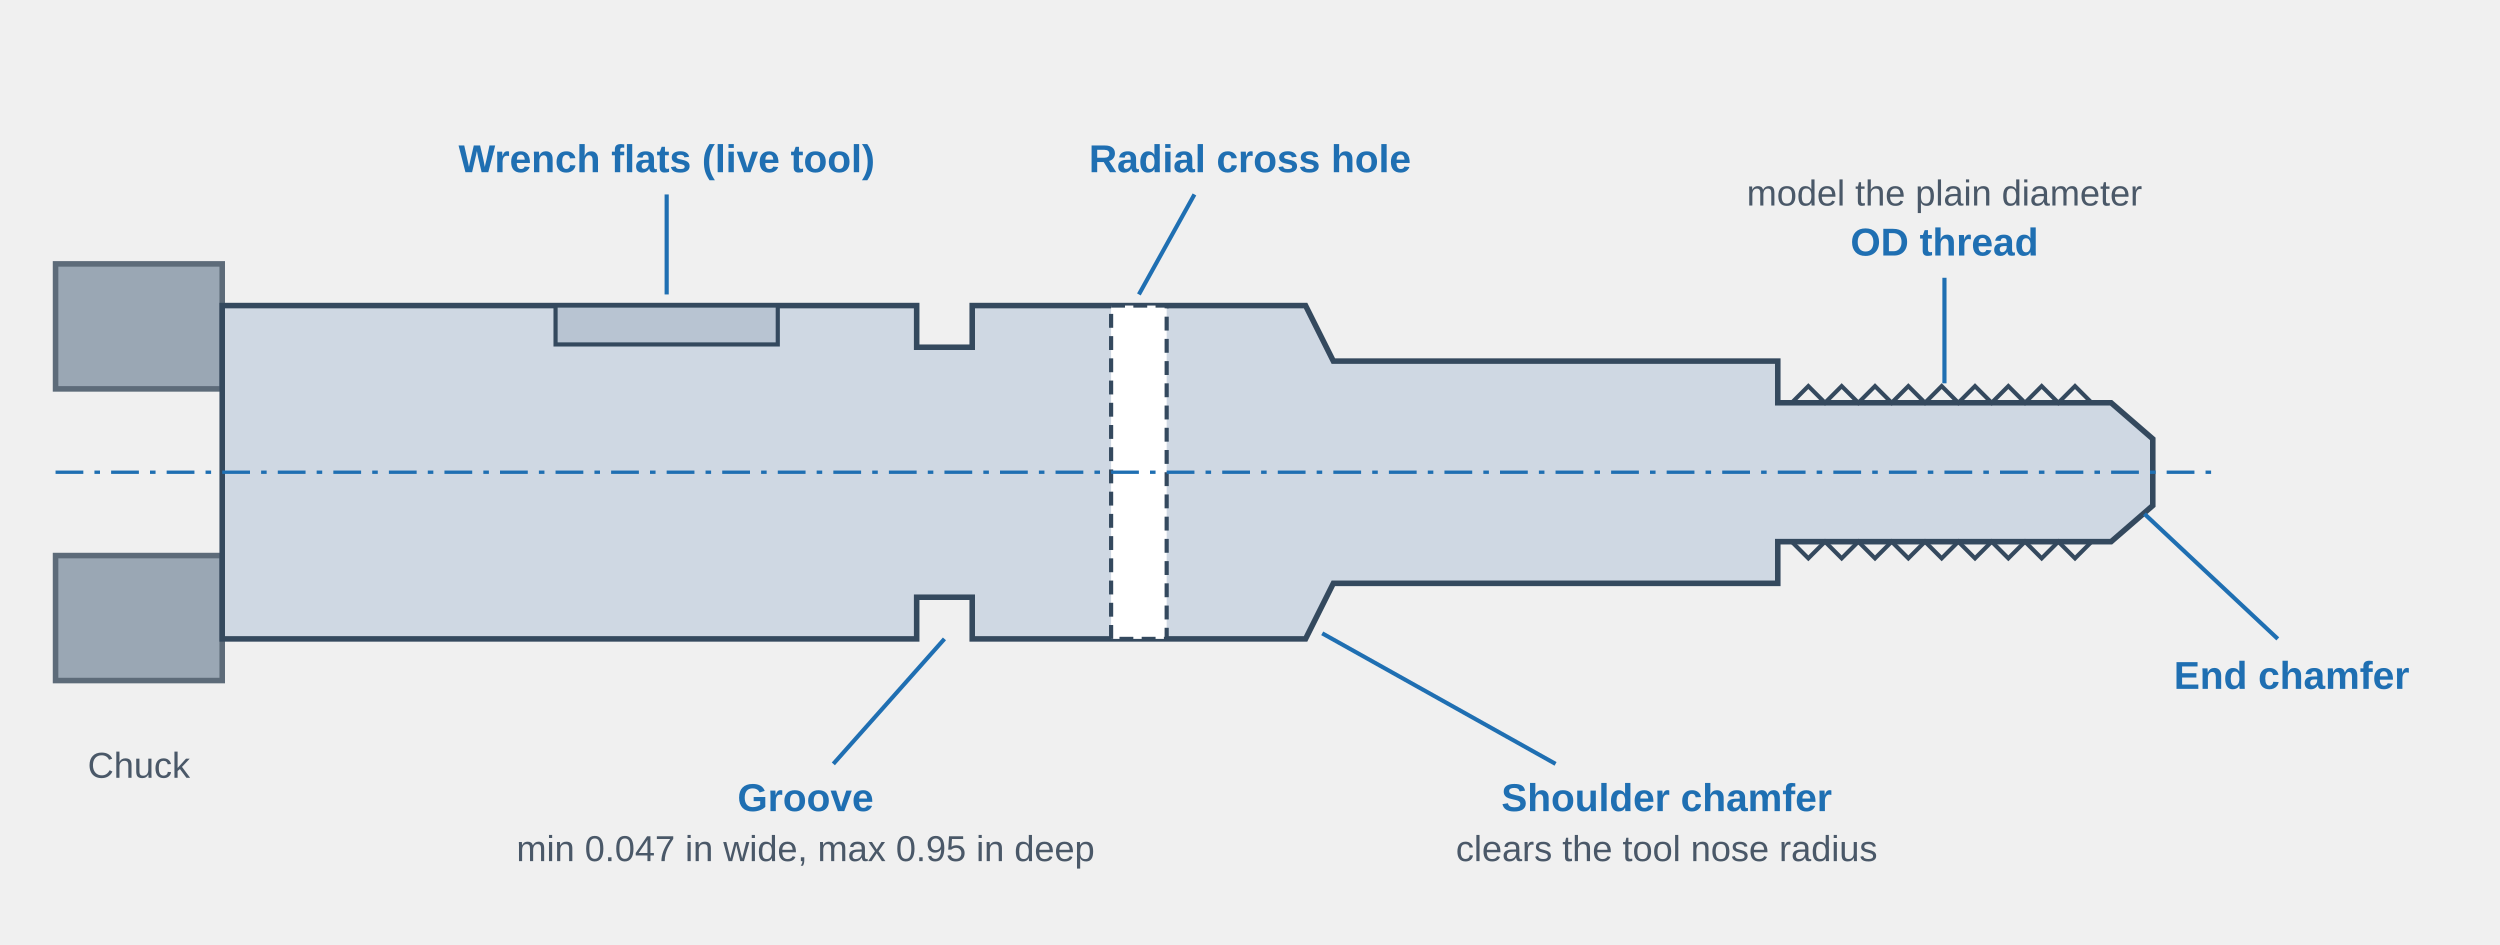
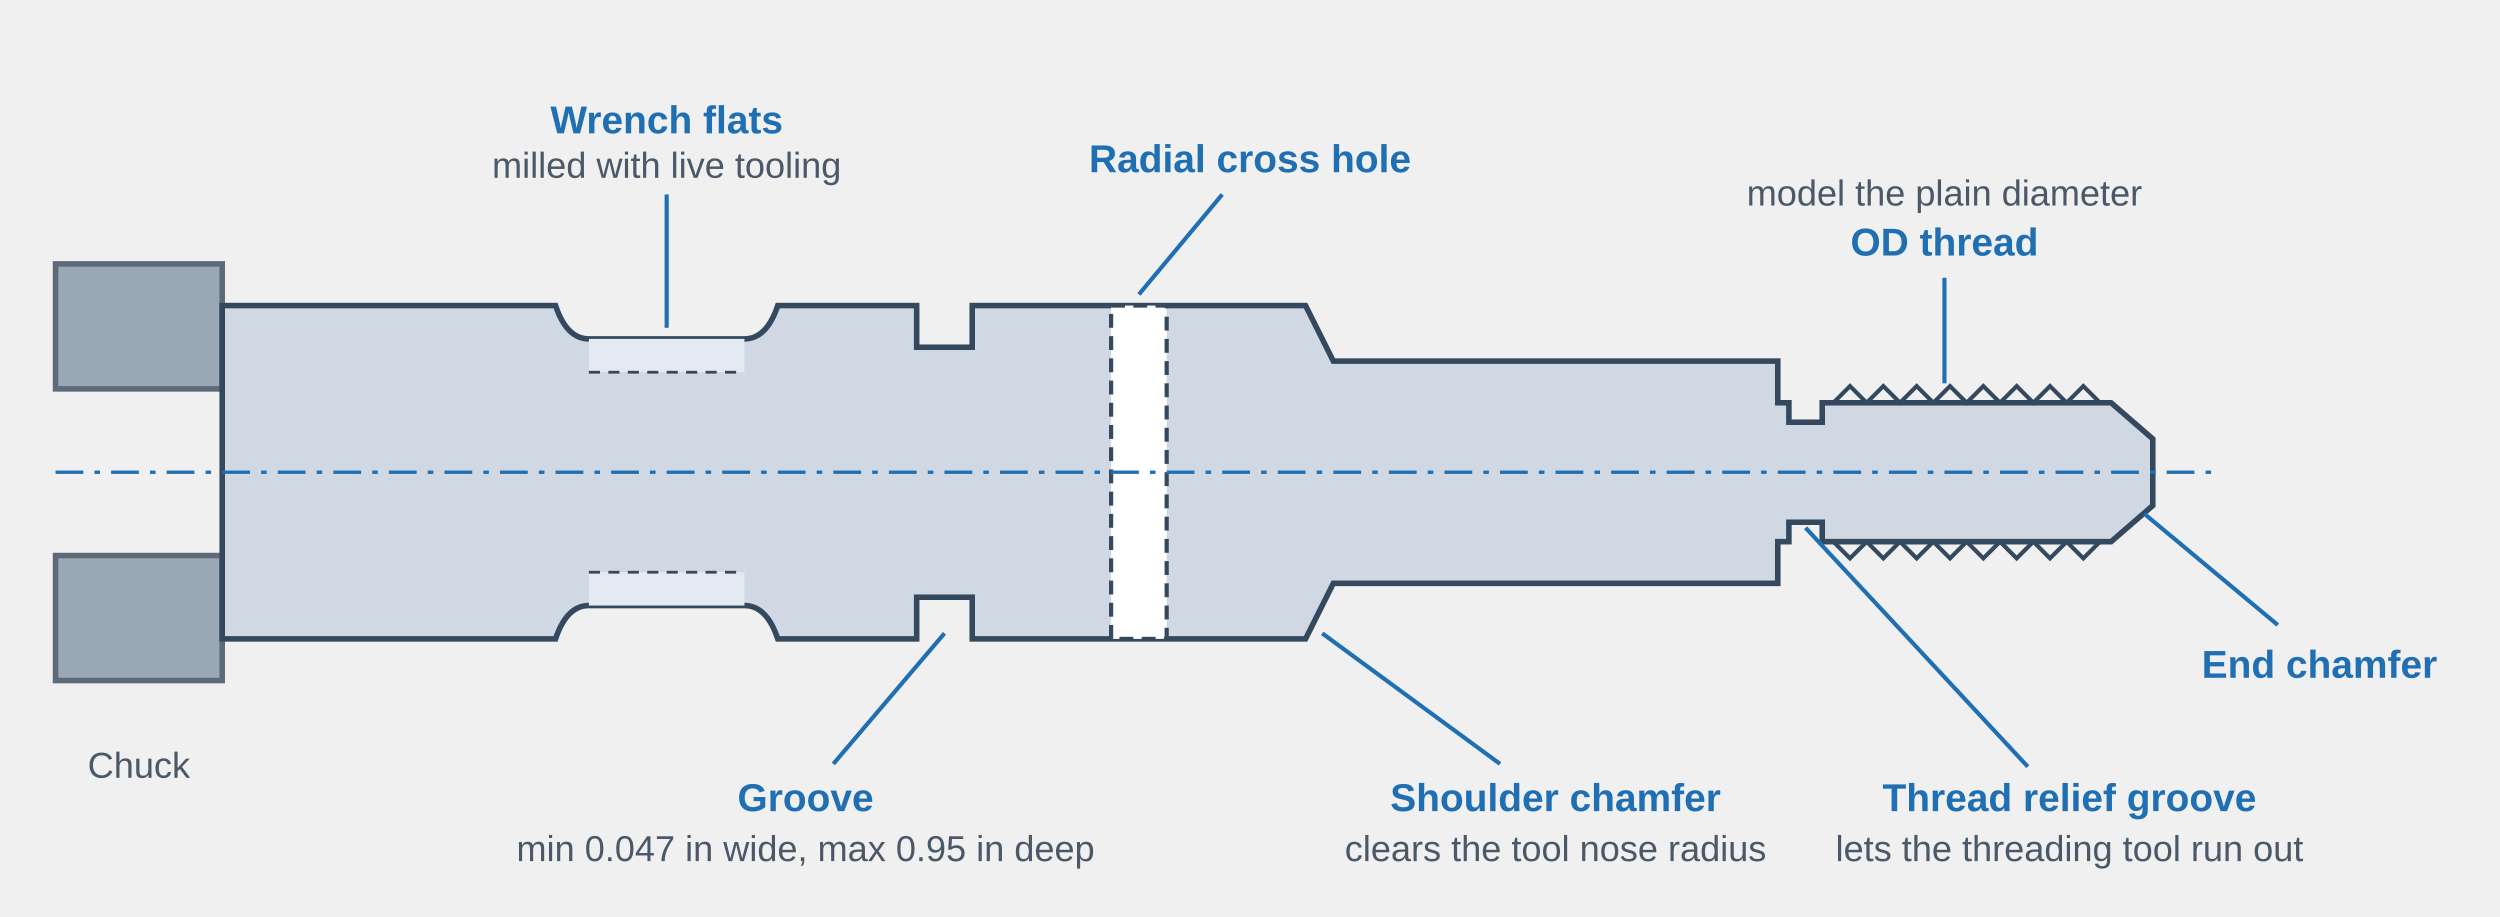
- <svg xmlns="http://www.w3.org/2000/svg" viewBox="0 0 900 340" width="900" height="340" role="img" aria-label="Turned shaft with common lathe features labelled">
+ <svg xmlns="http://www.w3.org/2000/svg" viewBox="0 0 900 330" width="900" height="330" role="img" aria-label="Turned shaft with wrench flats, groove, radial cross hole, shoulder chamfer, thread relief groove, OD thread and end chamfer">
  <style>
-     text { font-family: "Segoe UI", Arial, sans-serif; fill: #1c2733; font-size: 14px; }
-     .lbl { fill: #1f6fb2; font-weight: 600; }
-     .s { font-size: 13px; fill: #4a5868; }
-     .part { fill: #cfd8e3; stroke: #34495e; stroke-width: 2; }
-     .chuck { fill: #9aa7b4; stroke: #5d6b79; stroke-width: 2; }
-     .lead { stroke: #1f6fb2; stroke-width: 1.5; fill: none; }
-     .axis { stroke: #1f6fb2; stroke-width: 1.2; stroke-dasharray: 10 4 2 4; }
-   </style>
-   <rect x="20" y="95" width="60" height="45" class="chuck" />
-   <rect x="20" y="200" width="60" height="45" class="chuck" />
+   text { font-family: "Segoe UI", Arial, sans-serif; fill: #1c2733; font-size: 14px; }
+   .h { font-size: 16px; font-weight: 700; }
+   .s { font-size: 13px; fill: #4a5868; }
+   .lbl { fill: #1f6fb2; font-weight: 600; }
+   .good { fill: #1d7a4f; font-weight: 600; }
+   .warn { fill: #b0590e; font-weight: 600; }
+   .bad { fill: #b3261e; font-weight: 600; }
+   .muted { fill: #6b7a8c; font-size: 13px; letter-spacing: 2px; }
+   .part { fill: #cfd8e3; stroke: #34495e; stroke-width: 2; }
+   .part2 { fill: #9fb4c9; stroke: #34495e; stroke-width: 2; }
+   .tool { fill: #f3b562; stroke: #b9772c; stroke-width: 2; }
+   .flute { stroke: #b9772c; stroke-width: 1.5; }
+   .holder { fill: #9aa7b4; stroke: #5d6b79; stroke-width: 2; }
+   .dim { stroke: #1f6fb2; stroke-width: 1.5; fill: none; }
+   .lead { stroke: #1f6fb2; stroke-width: 1.5; fill: none; }
+   .sep { stroke: #d6dde6; stroke-width: 2; }
+   .air { fill: #ffffff; stroke: #34495e; stroke-width: 1.5; }
+ </style>
+   <defs>
+     <marker id="d" viewBox="0 0 10 10" refX="5" refY="5" markerWidth="8" markerHeight="8" orient="auto-start-reverse">
+       <path d="M0 1 L10 5 L0 9 z" fill="#1f6fb2" />
+     </marker>
+     <marker id="a" viewBox="0 0 10 10" refX="9" refY="5" markerWidth="8" markerHeight="8" orient="auto-start-reverse">
+       <path d="M0 1 L10 5 L0 9 z" fill="#1f6fb2" />
+     </marker>
+     <marker id="ag" viewBox="0 0 10 10" refX="9" refY="5" markerWidth="8" markerHeight="8" orient="auto-start-reverse">
+       <path d="M0 1 L10 5 L0 9 z" fill="#1d7a4f" />
+     </marker>
+     <marker id="ab" viewBox="0 0 10 10" refX="9" refY="5" markerWidth="8" markerHeight="8" orient="auto-start-reverse">
+       <path d="M0 1 L10 5 L0 9 z" fill="#b3261e" />
+     </marker>
+   </defs>
+   <rect x="20" y="95" width="60" height="45" class="holder" />
+   <rect x="20" y="200" width="60" height="45" class="holder" />
  <text x="50" y="280" text-anchor="middle" class="s">Chuck</text>
-   <path d="M80 110 H330 V125 H350 V110 H470 L480 130 H640 V145 H760 L775 158 V182 L760 195 H640 V210 H480 L470 230 H350 V215 H330 V230 H80 Z" class="part" />
-   <rect x="200" y="110" width="80" height="14" fill="#b8c4d2" stroke="#34495e" stroke-width="1.5" />
+   <path d="M80 110 H200 Q204 122 212 122 H268 Q276 122 280 110 H330 V125 H350 V110 H470 L480 130 H640 V145 H644 V152 H656 V145 H760 L775 158 V182 L760 195 H656 V188 H644 V195 H640 V210 H480 L470 230 H350 V215 H330 V230 H280 Q276 218 268 218 H212 Q204 218 200 230 H80 Z" class="part" />
+   <rect x="212" y="122" width="56" height="12" fill="#e3eaf1" stroke="none" />
+   <rect x="212" y="206" width="56" height="12" fill="#e3eaf1" stroke="none" />
+   <line x1="212" y1="134" x2="268" y2="134" stroke="#34495e" stroke-width="1" stroke-dasharray="4 3" />
+   <line x1="212" y1="206" x2="268" y2="206" stroke="#34495e" stroke-width="1" stroke-dasharray="4 3" />
  <rect x="400" y="110" width="20" height="120" fill="#ffffff" stroke="#34495e" stroke-width="1.5" stroke-dasharray="5 3" />
-   <path d="M645 145 l6 -6 l6 6 l6 -6 l6 6 l6 -6 l6 6 l6 -6 l6 6 l6 -6 l6 6 l6 -6 l6 6 l6 -6 l6 6 l6 -6 l6 6 l6 -6 l6 6" fill="none" stroke="#34495e" stroke-width="1.5" />
-   <path d="M645 195 l6 6 l6 -6 l6 6 l6 -6 l6 6 l6 -6 l6 6 l6 -6 l6 6 l6 -6 l6 6 l6 -6 l6 6 l6 -6 l6 6 l6 -6 l6 6 l6 -6" fill="none" stroke="#34495e" stroke-width="1.5" />
-   <line x1="20" y1="170" x2="800" y2="170" class="axis" />
-   <line x1="240" y1="106" x2="240" y2="70" class="lead" />
-   <text x="240" y="62" text-anchor="middle" class="lbl">Wrench flats (live tool)</text>
-   <line x1="340" y1="230" x2="300" y2="275" class="lead" />
+   <path d="M660 145 l6 -6 l6 6 l6 -6 l6 6 l6 -6 l6 6 l6 -6 l6 6 l6 -6 l6 6 l6 -6 l6 6 l6 -6 l6 6 l6 -6 l6 6" fill="none" stroke="#34495e" stroke-width="1.5" />
+   <path d="M660 195 l6 6 l6 -6 l6 6 l6 -6 l6 6 l6 -6 l6 6 l6 -6 l6 6 l6 -6 l6 6 l6 -6 l6 6 l6 -6 l6 6 l6 -6" fill="none" stroke="#34495e" stroke-width="1.5" />
+   <line x1="20" y1="170" x2="800" y2="170" stroke="#1f6fb2" stroke-width="1.2" stroke-dasharray="10 4 2 4" />
+   <line x1="240" y1="118" x2="240" y2="70" class="lead" />
+   <text x="240" y="48" text-anchor="middle" class="lbl">Wrench flats</text>
+   <text x="240" y="64" text-anchor="middle" class="s">milled with live tooling</text>
+   <line x1="340" y1="228" x2="300" y2="275" class="lead" />
  <text x="290" y="292" text-anchor="middle" class="lbl">Groove</text>
  <text x="290" y="310" text-anchor="middle" class="s">min 0.047 in wide, max 0.95 in deep</text>
-   <line x1="410" y1="106" x2="430" y2="70" class="lead" />
+   <line x1="410" y1="106" x2="440" y2="70" class="lead" />
  <text x="450" y="62" text-anchor="middle" class="lbl">Radial cross hole</text>
-   <line x1="476" y1="228" x2="560" y2="275" class="lead" />
-   <text x="600" y="292" text-anchor="middle" class="lbl">Shoulder chamfer</text>
-   <text x="600" y="310" text-anchor="middle" class="s">clears the tool nose radius</text>
+   <line x1="476" y1="228" x2="540" y2="275" class="lead" />
+   <text x="560" y="292" text-anchor="middle" class="lbl">Shoulder chamfer</text>
+   <text x="560" y="310" text-anchor="middle" class="s">clears the tool nose radius</text>
  <line x1="700" y1="138" x2="700" y2="100" class="lead" />
+   <text x="700" y="74" text-anchor="middle" class="s">model the plain diameter</text>
  <text x="700" y="92" text-anchor="middle" class="lbl">OD thread</text>
-   <text x="700" y="74" text-anchor="middle" class="s">model the plain diameter</text>
-   <line x1="772" y1="185" x2="820" y2="230" class="lead" />
-   <text x="825" y="248" text-anchor="middle" class="lbl">End chamfer</text>
+   <line x1="650" y1="190" x2="730" y2="276" class="lead" />
+   <text x="745" y="292" text-anchor="middle" class="lbl">Thread relief groove</text>
+   <text x="745" y="310" text-anchor="middle" class="s">lets the threading tool run out</text>
+   <line x1="772" y1="185" x2="820" y2="225" class="lead" />
+   <text x="835" y="244" text-anchor="middle" class="lbl">End chamfer</text>
</svg>
